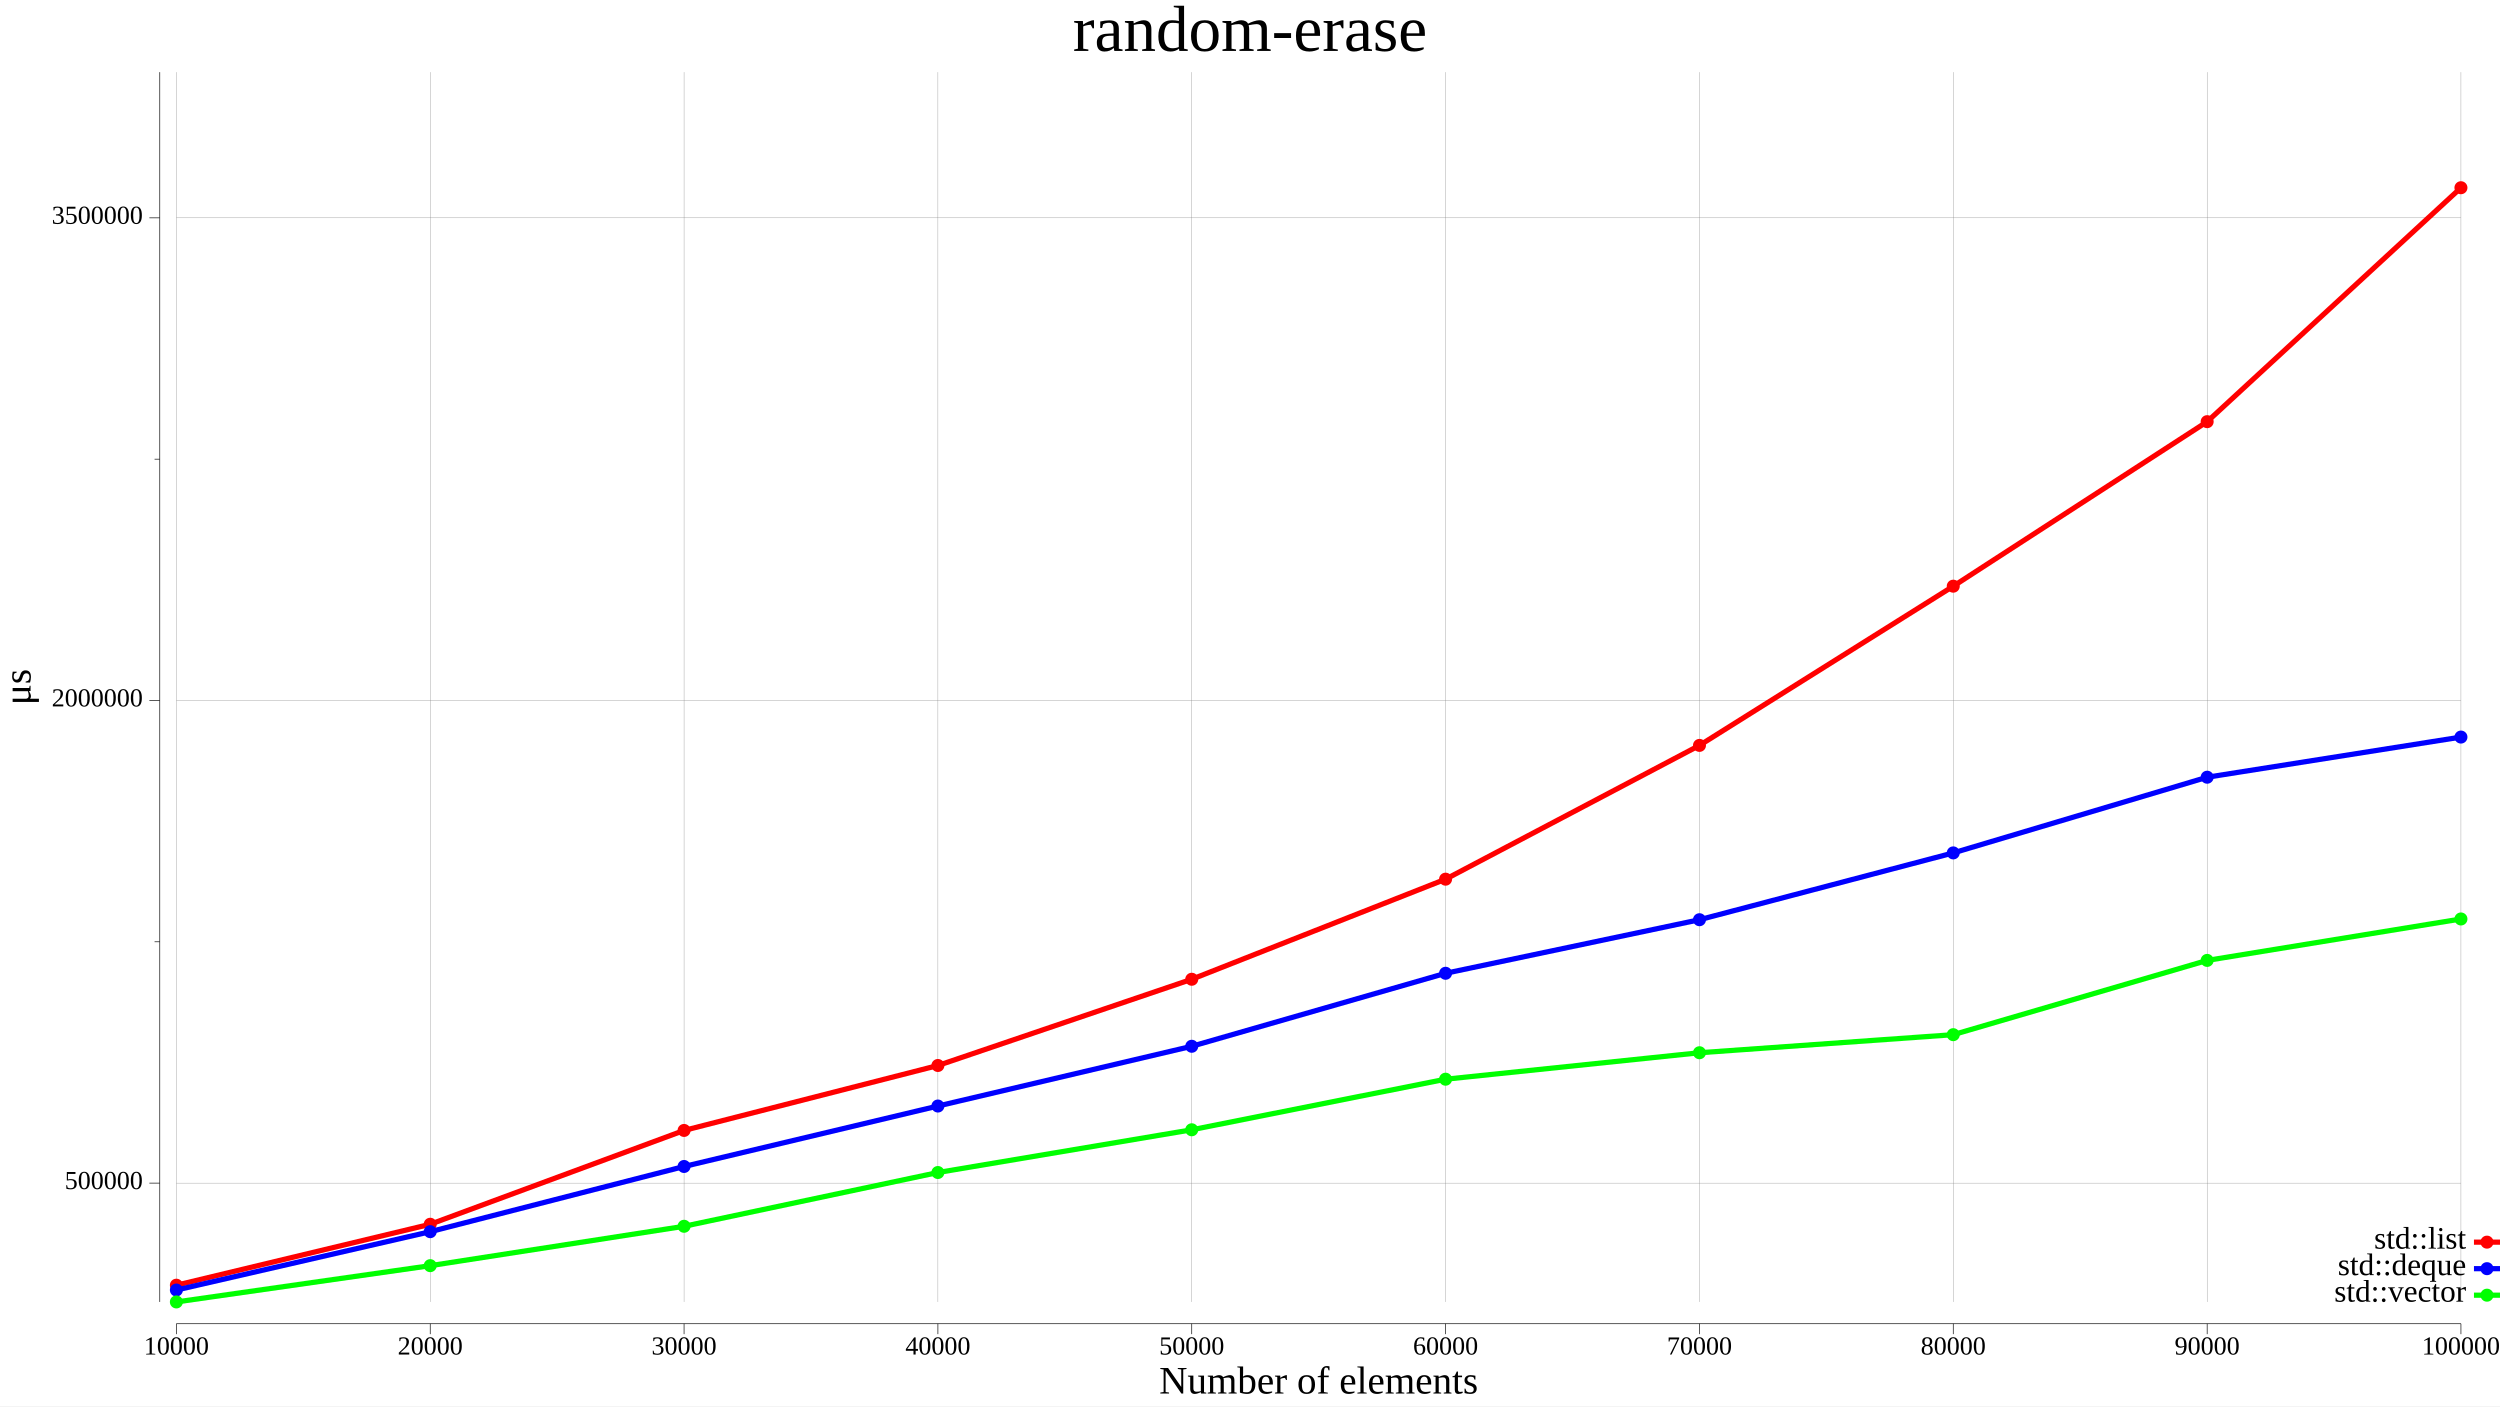
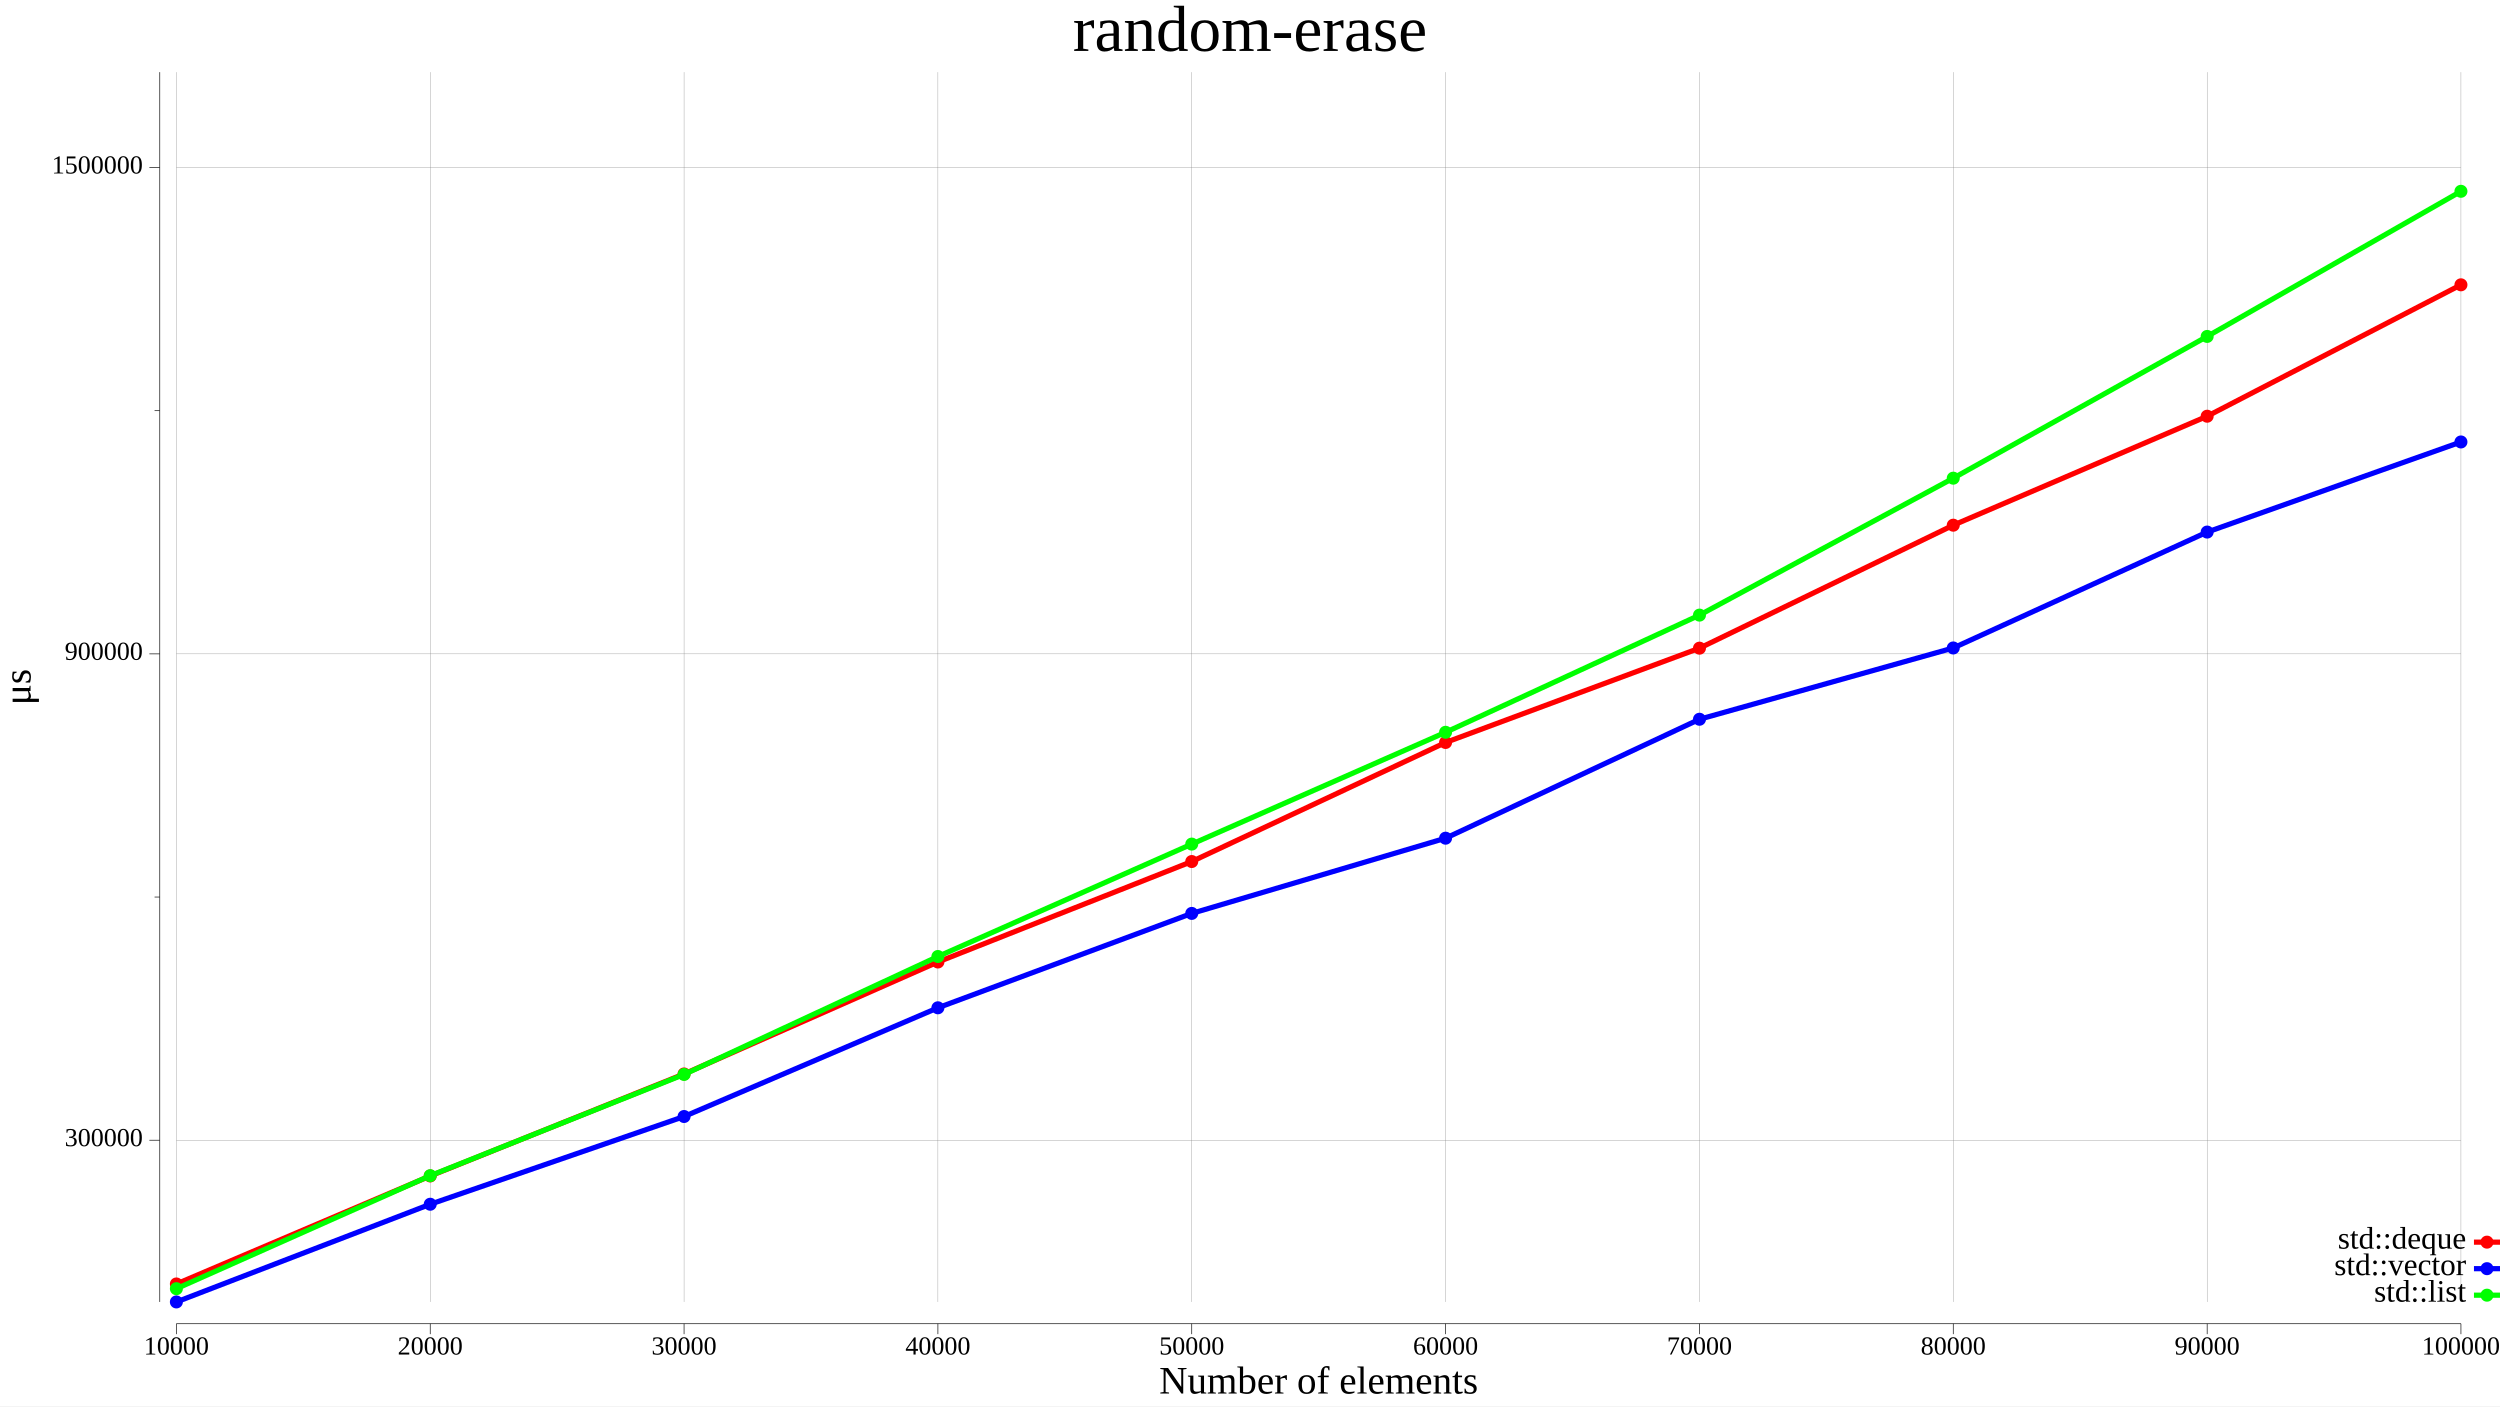
<svg xmlns="http://www.w3.org/2000/svg" width="1920pt" height="1080pt" viewBox="0 0 1920 1080">
  <g transform="scale(1, -1) translate(0, -1080)">
    <path d="M0,0L1920,0L1920,1080L0,1080Z" style="fill:#FFFFFF" />
    <text x="823.96" y="-1040.9" transform="scale(1, -1)" style="font-family:Liberation Serif;font-variant:normal;font-weight:normal;font-style:normal;font-size:50px">random-erase</text>
    <text x="890.27" y="-9.756" transform="scale(1, -1)" style="font-family:Liberation Serif;font-variant:normal;font-weight:normal;font-style:normal;font-size:30px">Number of elements</text>
    <text x="110.46" y="-39.727" transform="scale(1, -1)" style="font-family:Liberation Serif;font-variant:normal;font-weight:normal;font-style:normal;font-size:20px">10000</text>
    <text x="305.41" y="-39.727" transform="scale(1, -1)" style="font-family:Liberation Serif;font-variant:normal;font-weight:normal;font-style:normal;font-size:20px">20000</text>
    <text x="500.36" y="-39.727" transform="scale(1, -1)" style="font-family:Liberation Serif;font-variant:normal;font-weight:normal;font-style:normal;font-size:20px">30000</text>
    <text x="695.31" y="-39.727" transform="scale(1, -1)" style="font-family:Liberation Serif;font-variant:normal;font-weight:normal;font-style:normal;font-size:20px">40000</text>
    <text x="890.26" y="-39.727" transform="scale(1, -1)" style="font-family:Liberation Serif;font-variant:normal;font-weight:normal;font-style:normal;font-size:20px">50000</text>
    <text x="1085.2" y="-39.727" transform="scale(1, -1)" style="font-family:Liberation Serif;font-variant:normal;font-weight:normal;font-style:normal;font-size:20px">60000</text>
    <text x="1280.2" y="-39.727" transform="scale(1, -1)" style="font-family:Liberation Serif;font-variant:normal;font-weight:normal;font-style:normal;font-size:20px">70000</text>
    <text x="1475.1" y="-39.727" transform="scale(1, -1)" style="font-family:Liberation Serif;font-variant:normal;font-weight:normal;font-style:normal;font-size:20px">80000</text>
    <text x="1670.1" y="-39.727" transform="scale(1, -1)" style="font-family:Liberation Serif;font-variant:normal;font-weight:normal;font-style:normal;font-size:20px">90000</text>
    <text x="1860" y="-39.727" transform="scale(1, -1)" style="font-family:Liberation Serif;font-variant:normal;font-weight:normal;font-style:normal;font-size:20px">100000</text>
    <path d="M135.46,55.371L135.46,63.371" style="fill:none;stroke:#000000;stroke-width:0.5" />
    <path d="M330.41,55.371L330.41,63.371" style="fill:none;stroke:#000000;stroke-width:0.5" />
    <path d="M525.36,55.371L525.36,63.371" style="fill:none;stroke:#000000;stroke-width:0.5" />
    <path d="M720.31,55.371L720.31,63.371" style="fill:none;stroke:#000000;stroke-width:0.5" />
    <path d="M915.26,55.371L915.26,63.371" style="fill:none;stroke:#000000;stroke-width:0.5" />
    <path d="M1110.2,55.371L1110.2,63.371" style="fill:none;stroke:#000000;stroke-width:0.5" />
    <path d="M1305.2,55.371L1305.2,63.371" style="fill:none;stroke:#000000;stroke-width:0.5" />
    <path d="M1500.1,55.371L1500.1,63.371" style="fill:none;stroke:#000000;stroke-width:0.5" />
    <path d="M1695.1,55.371L1695.1,63.371" style="fill:none;stroke:#000000;stroke-width:0.5" />
    <path d="M1890,55.371L1890,63.371" style="fill:none;stroke:#000000;stroke-width:0.5" />
    <path d="M135.46,63.371L1890,63.371" style="fill:none;stroke:#000000;stroke-width:0.5" />
    <g transform="rotate(90)">
      <text x="538.49" y="23.467" transform="scale(1, -1)" style="font-family:Liberation Serif;font-variant:normal;font-weight:normal;font-style:normal;font-size:30px">μs</text>
    </g>
-     <text x="49.712" y="-166.8" transform="scale(1, -1)" style="font-family:Liberation Serif;font-variant:normal;font-weight:normal;font-style:normal;font-size:20px">500000</text>
-     <text x="39.712" y="-537.46" transform="scale(1, -1)" style="font-family:Liberation Serif;font-variant:normal;font-weight:normal;font-style:normal;font-size:20px">2000000</text>
-     <text x="39.712" y="-908.12" transform="scale(1, -1)" style="font-family:Liberation Serif;font-variant:normal;font-weight:normal;font-style:normal;font-size:20px">3500000</text>
-     <path d="M114.71,171.37L122.71,171.37" style="fill:none;stroke:#000000;stroke-width:0.5" />
-     <path d="M114.71,542.03L122.71,542.03" style="fill:none;stroke:#000000;stroke-width:0.5" />
-     <path d="M114.71,912.69L122.71,912.69" style="fill:none;stroke:#000000;stroke-width:0.5" />
-     <path d="M118.71,356.7L122.71,356.7" style="fill:none;stroke:#000000;stroke-width:0.5" />
-     <path d="M118.71,727.36L122.71,727.36" style="fill:none;stroke:#000000;stroke-width:0.5" />
+     <text x="49.712" y="-199.75" transform="scale(1, -1)" style="font-family:Liberation Serif;font-variant:normal;font-weight:normal;font-style:normal;font-size:20px">300000</text>
+     <text x="49.712" y="-573.25" transform="scale(1, -1)" style="font-family:Liberation Serif;font-variant:normal;font-weight:normal;font-style:normal;font-size:20px">900000</text>
+     <text x="39.712" y="-946.76" transform="scale(1, -1)" style="font-family:Liberation Serif;font-variant:normal;font-weight:normal;font-style:normal;font-size:20px">1500000</text>
+     <path d="M114.71,204.32L122.71,204.32" style="fill:none;stroke:#000000;stroke-width:0.5" />
+     <path d="M114.71,577.82L122.71,577.82" style="fill:none;stroke:#000000;stroke-width:0.5" />
+     <path d="M114.71,951.33L122.71,951.33" style="fill:none;stroke:#000000;stroke-width:0.5" />
+     <path d="M118.71,391.07L122.71,391.07" style="fill:none;stroke:#000000;stroke-width:0.5" />
+     <path d="M118.71,764.58L122.71,764.58" style="fill:none;stroke:#000000;stroke-width:0.5" />
    <path d="M122.71,80.11L122.71,1024.6" style="fill:none;stroke:#000000;stroke-width:0.5" />
    <path d="M135.46,80.11L135.46,1024.6" style="fill:none;stroke:#808080;stroke-width:0.25" />
    <path d="M330.41,80.11L330.41,1024.6" style="fill:none;stroke:#808080;stroke-width:0.25" />
    <path d="M525.36,80.11L525.36,1024.6" style="fill:none;stroke:#808080;stroke-width:0.25" />
    <path d="M720.31,80.11L720.31,1024.6" style="fill:none;stroke:#808080;stroke-width:0.25" />
    <path d="M915.26,80.11L915.26,1024.6" style="fill:none;stroke:#808080;stroke-width:0.25" />
    <path d="M1110.2,80.11L1110.2,1024.6" style="fill:none;stroke:#808080;stroke-width:0.25" />
    <path d="M1305.2,80.11L1305.2,1024.6" style="fill:none;stroke:#808080;stroke-width:0.25" />
    <path d="M1500.1,80.11L1500.1,1024.6" style="fill:none;stroke:#808080;stroke-width:0.25" />
    <path d="M1695.1,80.11L1695.1,1024.6" style="fill:none;stroke:#808080;stroke-width:0.25" />
    <path d="M1890,80.11L1890,1024.6" style="fill:none;stroke:#808080;stroke-width:0.25" />
-     <path d="M135.46,171.37L1890,171.37" style="fill:none;stroke:#808080;stroke-width:0.25" />
-     <path d="M135.46,542.03L1890,542.03" style="fill:none;stroke:#808080;stroke-width:0.25" />
-     <path d="M135.46,912.69L1890,912.69" style="fill:none;stroke:#808080;stroke-width:0.25" />
-     <path d="M135.46,92.962L330.41,139.77L525.36,211.82L720.31,261.7L915.26,327.93L1110.2,404.79L1305.2,507.54L1500.1,629.81L1695.1,756.16L1890,935.83" style="fill:none;stroke:#FF0000;stroke-width:4" />
-     <path d="M140.46,92.962A5,5 0 1 1 130.46,92.962A5,5 0 1 1 140.46,92.962Z" style="fill:#FF0000" />
-     <path d="M335.41,139.77A5,5 0 1 1 325.41,139.77A5,5 0 1 1 335.41,139.77Z" style="fill:#FF0000" />
-     <path d="M530.36,211.82A5,5 0 1 1 520.36,211.82A5,5 0 1 1 530.36,211.82Z" style="fill:#FF0000" />
-     <path d="M725.31,261.7A5,5 0 1 1 715.31,261.7A5,5 0 1 1 725.31,261.7Z" style="fill:#FF0000" />
-     <path d="M920.26,327.93A5,5 0 1 1 910.26,327.93A5,5 0 1 1 920.26,327.93Z" style="fill:#FF0000" />
-     <path d="M1115.2,404.79A5,5 0 1 1 1105.2,404.79A5,5 0 1 1 1115.2,404.79Z" style="fill:#FF0000" />
-     <path d="M1310.2,507.54A5,5 0 1 1 1300.2,507.54A5,5 0 1 1 1310.2,507.54Z" style="fill:#FF0000" />
-     <path d="M1505.1,629.81A5,5 0 1 1 1495.1,629.81A5,5 0 1 1 1505.1,629.81Z" style="fill:#FF0000" />
-     <path d="M1700.1,756.16A5,5 0 1 1 1690.1,756.16A5,5 0 1 1 1700.1,756.16Z" style="fill:#FF0000" />
-     <path d="M1895,935.83A5,5 0 1 1 1885,935.83A5,5 0 1 1 1895,935.83Z" style="fill:#FF0000" />
-     <path d="M135.46,89.249L330.41,134.07L525.36,184.14L720.31,230.57L915.26,276.46L1110.2,332.52L1305.2,373.66L1500.1,424.97L1695.1,483.1L1890,513.93" style="fill:none;stroke:#0000FF;stroke-width:4" />
-     <path d="M140.46,89.249A5,5 0 1 1 130.46,89.249A5,5 0 1 1 140.46,89.249Z" style="fill:#0000FF" />
-     <path d="M335.41,134.07A5,5 0 1 1 325.41,134.07A5,5 0 1 1 335.41,134.07Z" style="fill:#0000FF" />
-     <path d="M530.36,184.14A5,5 0 1 1 520.36,184.14A5,5 0 1 1 530.36,184.14Z" style="fill:#0000FF" />
-     <path d="M725.31,230.57A5,5 0 1 1 715.31,230.57A5,5 0 1 1 725.31,230.57Z" style="fill:#0000FF" />
-     <path d="M920.26,276.46A5,5 0 1 1 910.26,276.46A5,5 0 1 1 920.26,276.46Z" style="fill:#0000FF" />
-     <path d="M1115.2,332.52A5,5 0 1 1 1105.2,332.52A5,5 0 1 1 1115.2,332.52Z" style="fill:#0000FF" />
-     <path d="M1310.2,373.66A5,5 0 1 1 1300.2,373.66A5,5 0 1 1 1310.2,373.66Z" style="fill:#0000FF" />
-     <path d="M1505.1,424.97A5,5 0 1 1 1495.1,424.97A5,5 0 1 1 1505.1,424.97Z" style="fill:#0000FF" />
-     <path d="M1700.1,483.1A5,5 0 1 1 1690.1,483.1A5,5 0 1 1 1700.1,483.1Z" style="fill:#0000FF" />
-     <path d="M1895,513.93A5,5 0 1 1 1885,513.93A5,5 0 1 1 1895,513.93Z" style="fill:#0000FF" />
-     <path d="M135.46,80.11L330.41,107.97L525.36,138.21L720.31,179.51L915.26,212.33L1110.2,251.17L1305.2,271.5L1500.1,285.37L1695.1,342.41L1890,374.23" style="fill:none;stroke:#00FF00;stroke-width:4" />
-     <path d="M140.46,80.11A5,5 0 1 1 130.46,80.11A5,5 0 1 1 140.46,80.11Z" style="fill:#00FF00" />
-     <path d="M335.41,107.97A5,5 0 1 1 325.41,107.97A5,5 0 1 1 335.41,107.97Z" style="fill:#00FF00" />
-     <path d="M530.36,138.21A5,5 0 1 1 520.36,138.21A5,5 0 1 1 530.36,138.21Z" style="fill:#00FF00" />
-     <path d="M725.31,179.51A5,5 0 1 1 715.31,179.51A5,5 0 1 1 725.31,179.51Z" style="fill:#00FF00" />
-     <path d="M920.26,212.33A5,5 0 1 1 910.26,212.33A5,5 0 1 1 920.26,212.33Z" style="fill:#00FF00" />
-     <path d="M1115.2,251.17A5,5 0 1 1 1105.2,251.17A5,5 0 1 1 1115.2,251.17Z" style="fill:#00FF00" />
-     <path d="M1310.2,271.5A5,5 0 1 1 1300.2,271.5A5,5 0 1 1 1310.2,271.5Z" style="fill:#00FF00" />
-     <path d="M1505.1,285.37A5,5 0 1 1 1495.1,285.37A5,5 0 1 1 1505.1,285.37Z" style="fill:#00FF00" />
-     <path d="M1700.1,342.41A5,5 0 1 1 1690.1,342.41A5,5 0 1 1 1700.1,342.41Z" style="fill:#00FF00" />
-     <path d="M1895,374.23A5,5 0 1 1 1885,374.23A5,5 0 1 1 1895,374.23Z" style="fill:#00FF00" />
+     <path d="M135.46,204.32L1890,204.32" style="fill:none;stroke:#808080;stroke-width:0.25" />
+     <path d="M135.46,577.82L1890,577.82" style="fill:none;stroke:#808080;stroke-width:0.25" />
+     <path d="M135.46,951.33L1890,951.33" style="fill:none;stroke:#808080;stroke-width:0.25" />
+     <path d="M135.46,93.908L330.41,176.87L525.36,255.2L720.31,341.19L915.26,418.34L1110.2,509.77L1305.2,582.21L1500.1,676.65L1695.1,760.34L1890,861.26" style="fill:none;stroke:#FF0000;stroke-width:4" />
+     <path d="M140.46,93.908A5,5 0 1 1 130.46,93.908A5,5 0 1 1 140.46,93.908Z" style="fill:#FF0000" />
+     <path d="M335.41,176.87A5,5 0 1 1 325.41,176.87A5,5 0 1 1 335.41,176.87Z" style="fill:#FF0000" />
+     <path d="M530.36,255.2A5,5 0 1 1 520.36,255.2A5,5 0 1 1 530.36,255.2Z" style="fill:#FF0000" />
+     <path d="M725.31,341.19A5,5 0 1 1 715.31,341.19A5,5 0 1 1 725.31,341.19Z" style="fill:#FF0000" />
+     <path d="M920.26,418.34A5,5 0 1 1 910.26,418.34A5,5 0 1 1 920.26,418.34Z" style="fill:#FF0000" />
+     <path d="M1115.2,509.77A5,5 0 1 1 1105.2,509.77A5,5 0 1 1 1115.2,509.77Z" style="fill:#FF0000" />
+     <path d="M1310.2,582.21A5,5 0 1 1 1300.2,582.21A5,5 0 1 1 1310.2,582.21Z" style="fill:#FF0000" />
+     <path d="M1505.1,676.65A5,5 0 1 1 1495.1,676.65A5,5 0 1 1 1505.1,676.65Z" style="fill:#FF0000" />
+     <path d="M1700.1,760.34A5,5 0 1 1 1690.1,760.34A5,5 0 1 1 1700.1,760.34Z" style="fill:#FF0000" />
+     <path d="M1895,861.26A5,5 0 1 1 1885,861.26A5,5 0 1 1 1895,861.26Z" style="fill:#FF0000" />
+     <path d="M135.46,80.11L330.41,155.14L525.36,222.52L720.31,306.01L915.26,378.5L1110.2,436.27L1305.2,527.61L1500.1,582.36L1695.1,671.37L1890,740.57" style="fill:none;stroke:#0000FF;stroke-width:4" />
+     <path d="M140.46,80.11A5,5 0 1 1 130.46,80.11A5,5 0 1 1 140.46,80.11Z" style="fill:#0000FF" />
+     <path d="M335.41,155.14A5,5 0 1 1 325.41,155.14A5,5 0 1 1 335.41,155.14Z" style="fill:#0000FF" />
+     <path d="M530.36,222.52A5,5 0 1 1 520.36,222.52A5,5 0 1 1 530.36,222.52Z" style="fill:#0000FF" />
+     <path d="M725.31,306.01A5,5 0 1 1 715.31,306.01A5,5 0 1 1 725.31,306.01Z" style="fill:#0000FF" />
+     <path d="M920.26,378.5A5,5 0 1 1 910.26,378.5A5,5 0 1 1 920.26,378.5Z" style="fill:#0000FF" />
+     <path d="M1115.2,436.27A5,5 0 1 1 1105.2,436.27A5,5 0 1 1 1115.2,436.27Z" style="fill:#0000FF" />
+     <path d="M1310.2,527.61A5,5 0 1 1 1300.2,527.61A5,5 0 1 1 1310.2,527.61Z" style="fill:#0000FF" />
+     <path d="M1505.1,582.36A5,5 0 1 1 1495.1,582.36A5,5 0 1 1 1505.1,582.36Z" style="fill:#0000FF" />
+     <path d="M1700.1,671.37A5,5 0 1 1 1690.1,671.37A5,5 0 1 1 1700.1,671.37Z" style="fill:#0000FF" />
+     <path d="M1895,740.57A5,5 0 1 1 1885,740.57A5,5 0 1 1 1895,740.57Z" style="fill:#0000FF" />
+     <path d="M135.46,90.288L330.41,177.07L525.36,254.83L720.31,345.41L915.26,431.73L1110.2,517.6L1305.2,607.59L1500.1,712.76L1695.1,821.62L1890,933.08" style="fill:none;stroke:#00FF00;stroke-width:4" />
+     <path d="M140.46,90.288A5,5 0 1 1 130.46,90.288A5,5 0 1 1 140.46,90.288Z" style="fill:#00FF00" />
+     <path d="M335.41,177.07A5,5 0 1 1 325.41,177.07A5,5 0 1 1 335.41,177.07Z" style="fill:#00FF00" />
+     <path d="M530.36,254.83A5,5 0 1 1 520.36,254.83A5,5 0 1 1 530.36,254.83Z" style="fill:#00FF00" />
+     <path d="M725.31,345.41A5,5 0 1 1 715.31,345.41A5,5 0 1 1 725.31,345.41Z" style="fill:#00FF00" />
+     <path d="M920.26,431.73A5,5 0 1 1 910.26,431.73A5,5 0 1 1 920.26,431.73Z" style="fill:#00FF00" />
+     <path d="M1115.2,517.6A5,5 0 1 1 1105.2,517.6A5,5 0 1 1 1115.2,517.6Z" style="fill:#00FF00" />
+     <path d="M1310.2,607.59A5,5 0 1 1 1300.2,607.59A5,5 0 1 1 1310.2,607.59Z" style="fill:#00FF00" />
+     <path d="M1505.1,712.76A5,5 0 1 1 1495.1,712.76A5,5 0 1 1 1505.1,712.76Z" style="fill:#00FF00" />
+     <path d="M1700.1,821.62A5,5 0 1 1 1690.1,821.62A5,5 0 1 1 1700.1,821.62Z" style="fill:#00FF00" />
+     <path d="M1895,933.08A5,5 0 1 1 1885,933.08A5,5 0 1 1 1895,933.08Z" style="fill:#00FF00" />
    <path d="M1900,126.03L1920,126.03" style="fill:none;stroke:#FF0000;stroke-width:4" />
    <path d="M1915,126.03A5,5 0 1 1 1905,126.03A5,5 0 1 1 1915,126.03Z" style="fill:#FF0000" />
-     <text x="1823.3" y="-121.05" transform="scale(1, -1)" style="font-family:Liberation Serif;font-variant:normal;font-weight:normal;font-style:normal;font-size:24px">std::list</text>
+     <text x="1795.4" y="-121.05" transform="scale(1, -1)" style="font-family:Liberation Serif;font-variant:normal;font-weight:normal;font-style:normal;font-size:24px">std::deque</text>
    <path d="M1900,105.66L1920,105.66" style="fill:none;stroke:#0000FF;stroke-width:4" />
    <path d="M1915,105.66A5,5 0 1 1 1905,105.66A5,5 0 1 1 1915,105.66Z" style="fill:#0000FF" />
-     <text x="1795.4" y="-100.69" transform="scale(1, -1)" style="font-family:Liberation Serif;font-variant:normal;font-weight:normal;font-style:normal;font-size:24px">std::deque</text>
+     <text x="1792.7" y="-100.69" transform="scale(1, -1)" style="font-family:Liberation Serif;font-variant:normal;font-weight:normal;font-style:normal;font-size:24px">std::vector</text>
    <path d="M1900,85.294L1920,85.294" style="fill:none;stroke:#00FF00;stroke-width:4" />
    <path d="M1915,85.294A5,5 0 1 1 1905,85.294A5,5 0 1 1 1915,85.294Z" style="fill:#00FF00" />
-     <text x="1792.7" y="-80.319" transform="scale(1, -1)" style="font-family:Liberation Serif;font-variant:normal;font-weight:normal;font-style:normal;font-size:24px">std::vector</text>
+     <text x="1823.3" y="-80.319" transform="scale(1, -1)" style="font-family:Liberation Serif;font-variant:normal;font-weight:normal;font-style:normal;font-size:24px">std::list</text>
  </g>
</svg>
